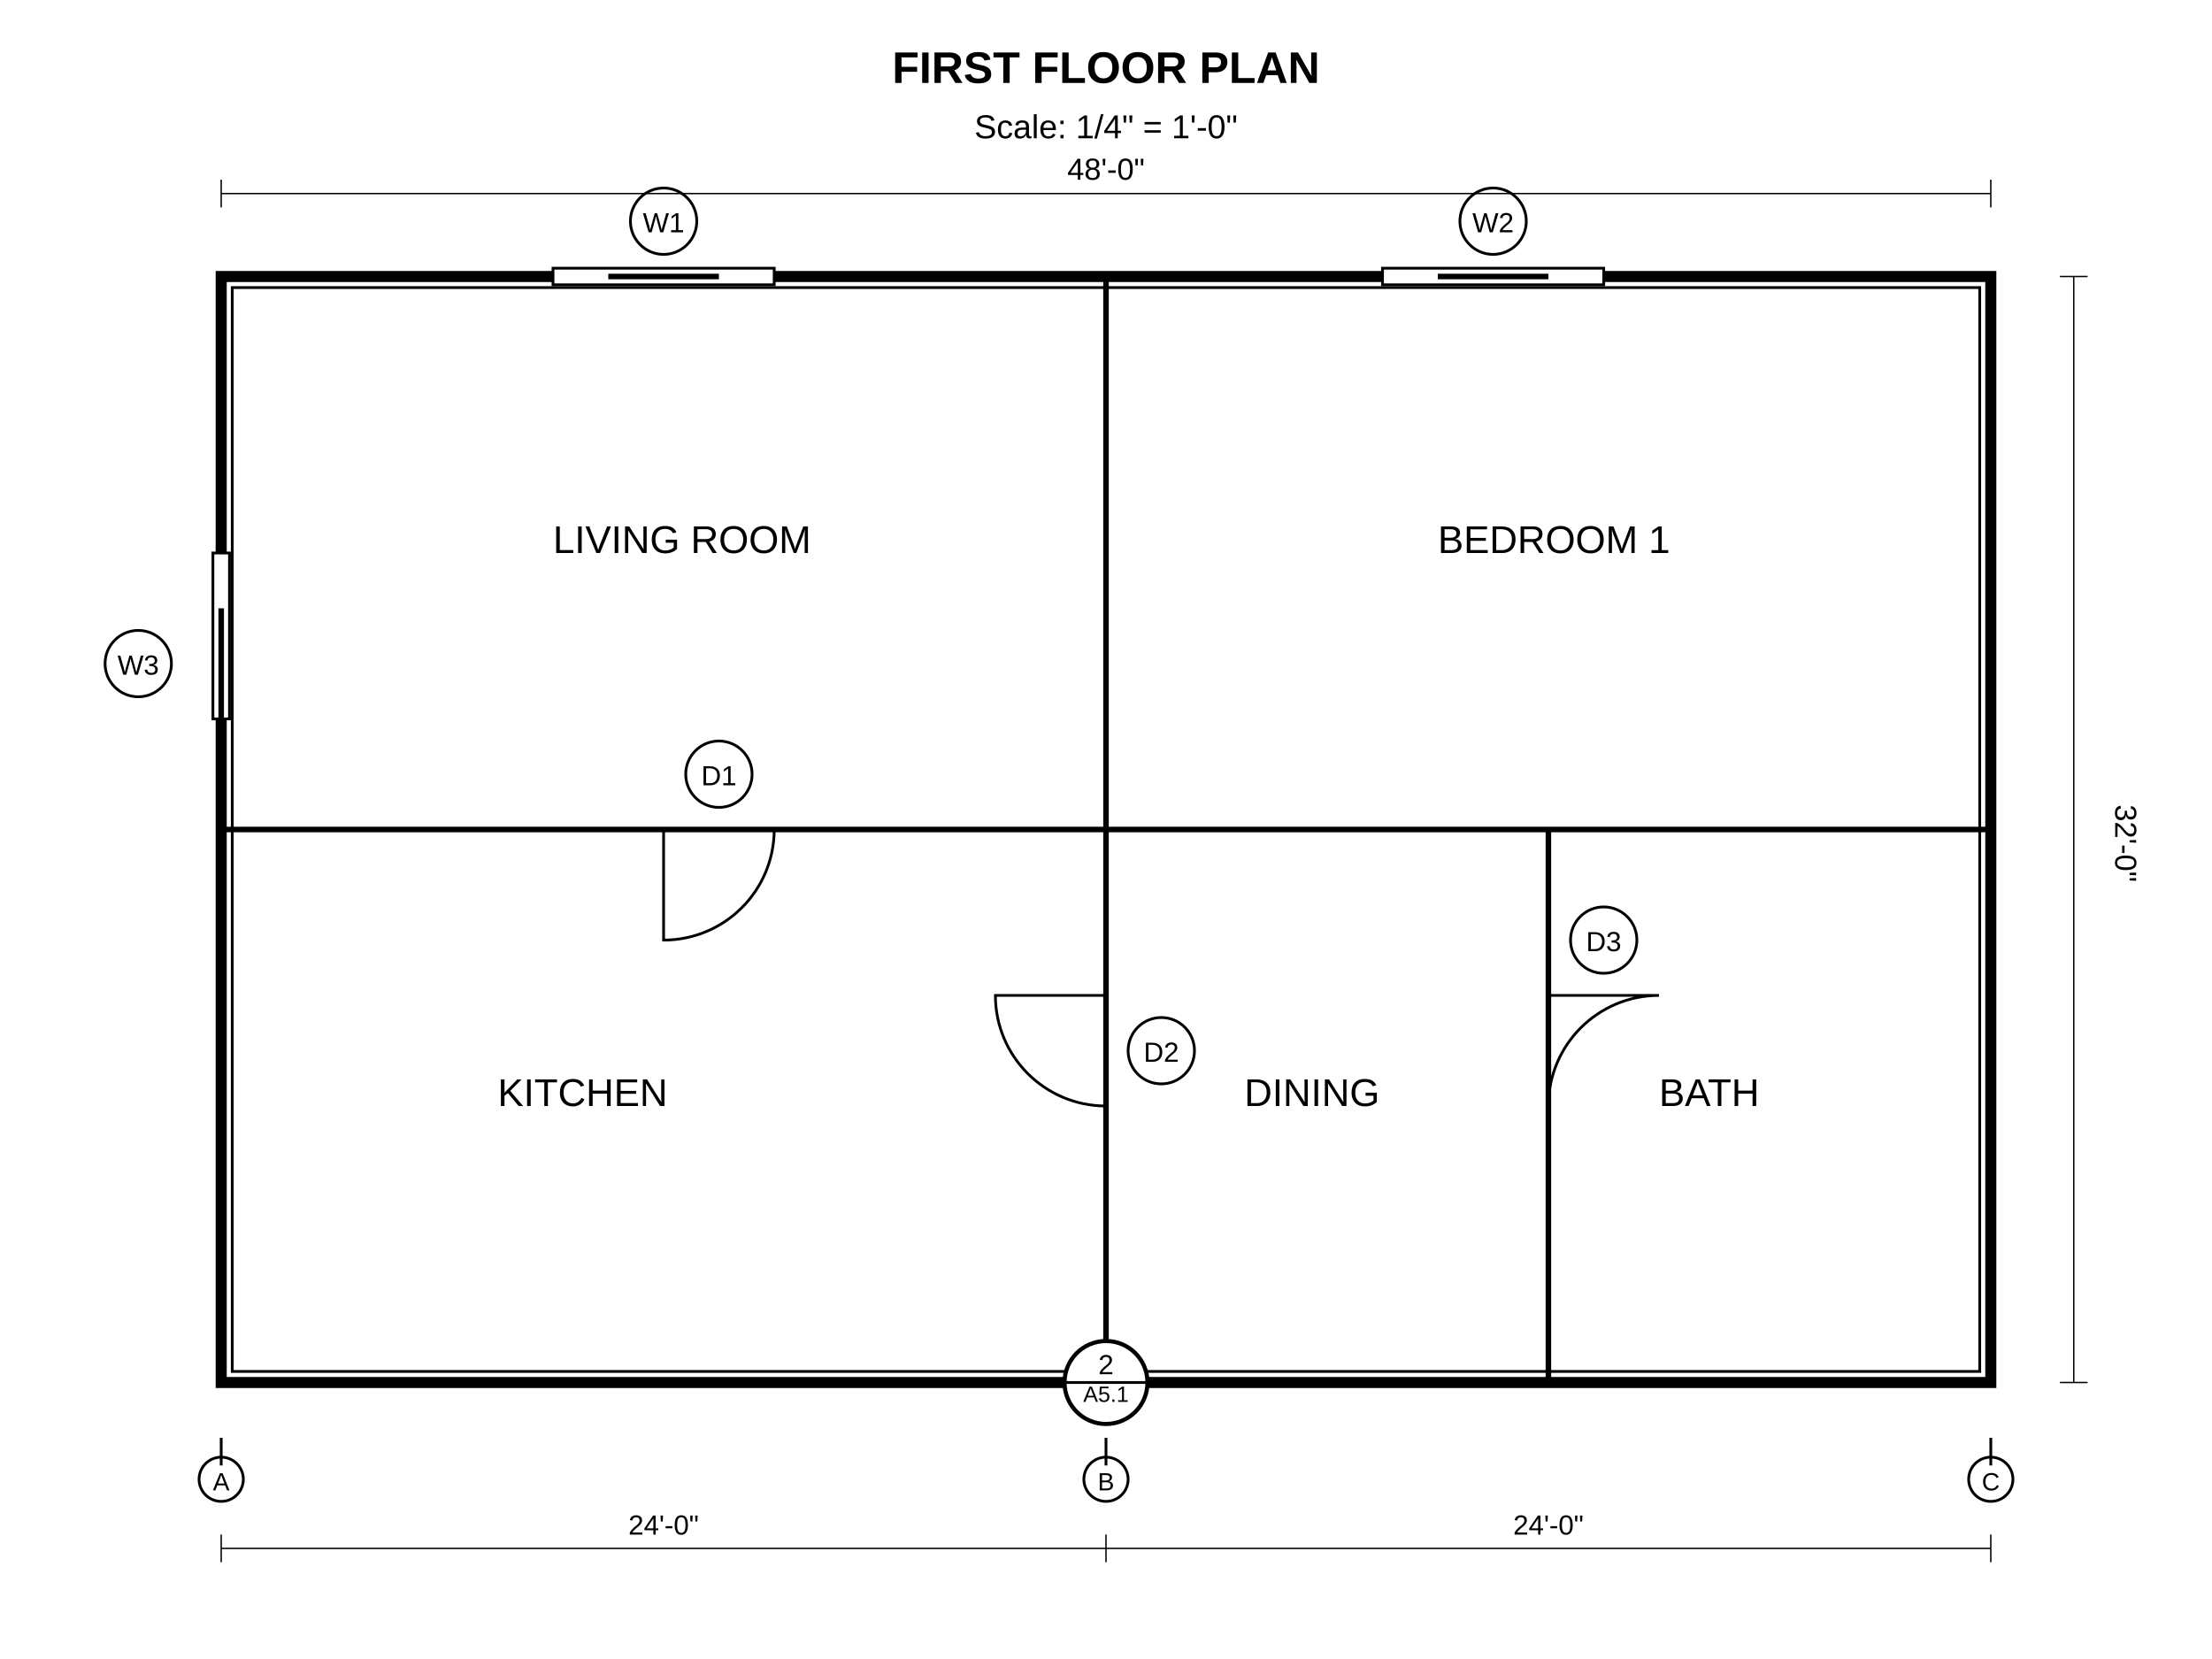
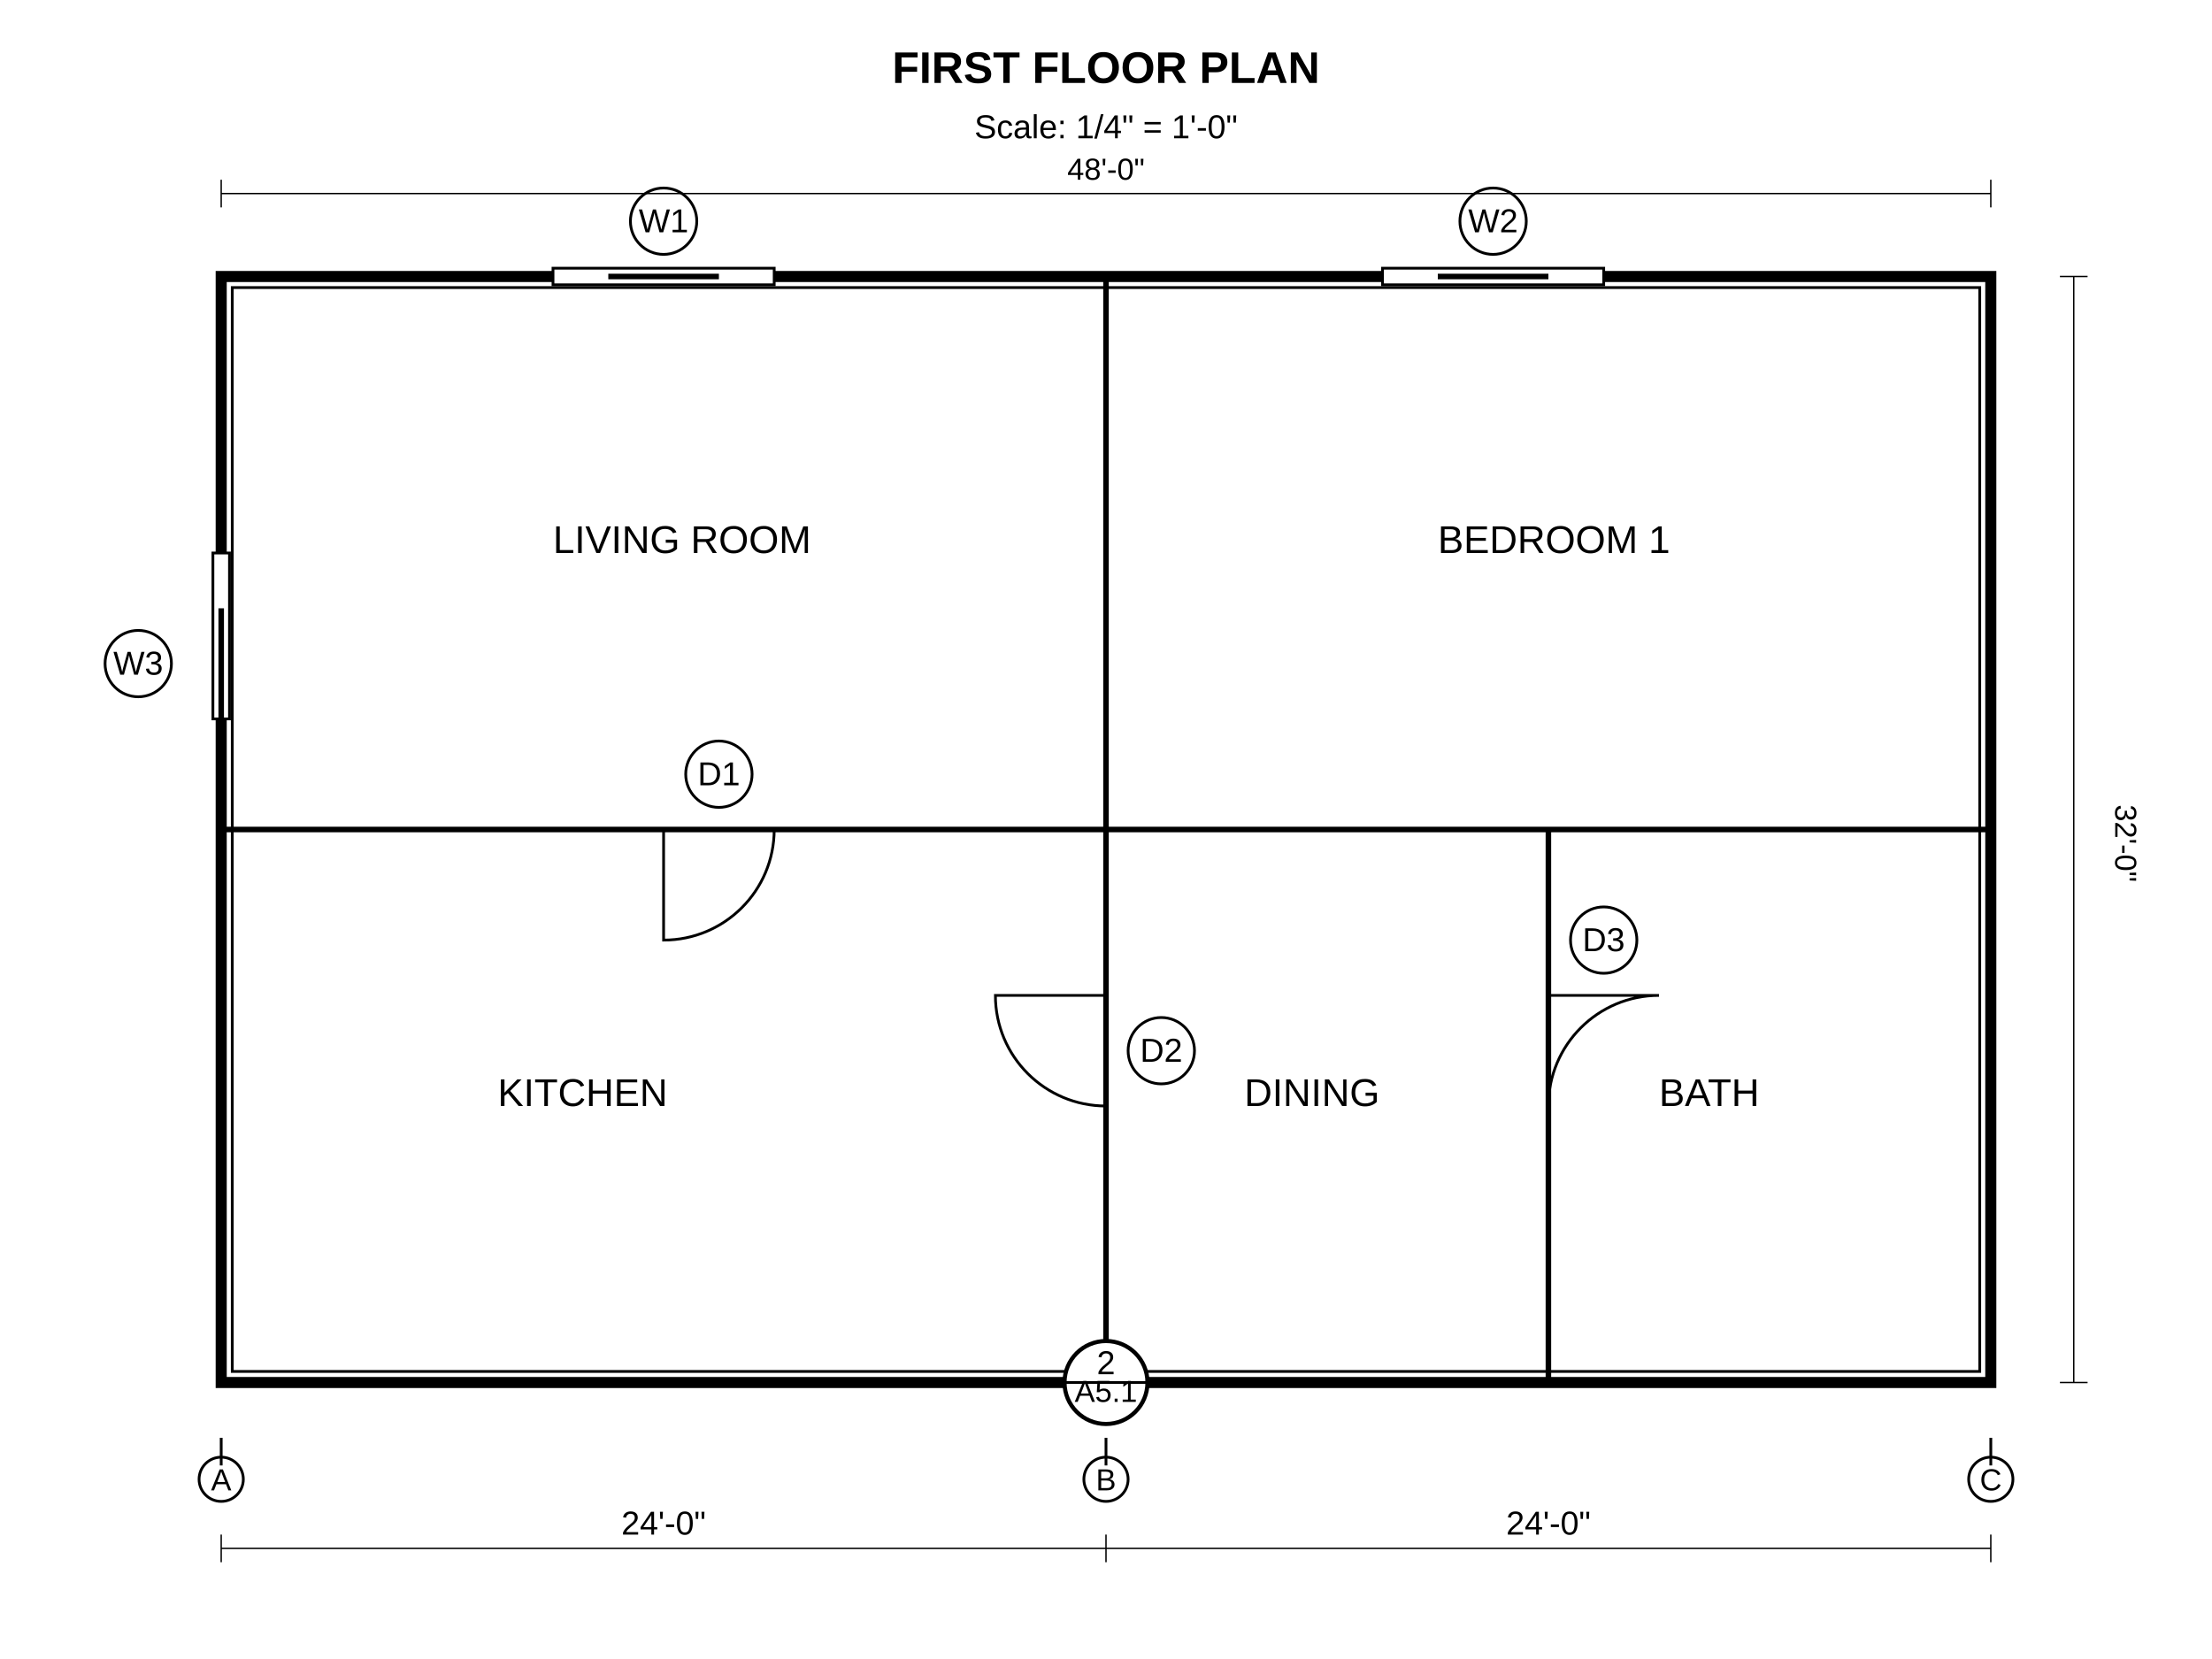
<svg xmlns="http://www.w3.org/2000/svg" width="800" height="600">
  <rect width="800" height="600" fill="#ffffff" />
  <text x="400" y="30" font-family="Arial" font-size="16" font-weight="bold" text-anchor="middle">FIRST FLOOR PLAN</text>
  <text x="400" y="50" font-family="Arial" font-size="12" text-anchor="middle">Scale: 1/4" = 1'-0"</text>
  <rect x="80" y="100" width="640" height="400" fill="none" stroke="#000" stroke-width="4" />
  <rect x="84" y="104" width="632" height="392" fill="none" stroke="#000" stroke-width="1" />
  <line x1="80" y1="300" x2="720" y2="300" stroke="#000" stroke-width="2" />
  <line x1="400" y1="100" x2="400" y2="500" stroke="#000" stroke-width="2" />
  <line x1="560" y1="300" x2="560" y2="500" stroke="#000" stroke-width="2" />
  <g id="window1">
    <rect x="200" y="97" width="80" height="6" fill="#fff" stroke="#000" stroke-width="1" />
    <line x1="220" y1="100" x2="260" y2="100" stroke="#000" stroke-width="2" />
    <circle cx="240" cy="80" r="12" fill="#fff" stroke="#000" stroke-width="1" />
-     <text x="240" y="84" font-family="Arial" font-size="10" text-anchor="middle">W1</text>
+     <text x="240" y="84" font-family="Arial" font-size="12" text-anchor="middle">W1</text>
  </g>
  <g id="window2">
    <rect x="500" y="97" width="80" height="6" fill="#fff" stroke="#000" stroke-width="1" />
    <line x1="520" y1="100" x2="560" y2="100" stroke="#000" stroke-width="2" />
    <circle cx="540" cy="80" r="12" fill="#fff" stroke="#000" stroke-width="1" />
-     <text x="540" y="84" font-family="Arial" font-size="10" text-anchor="middle">W2</text>
+     <text x="540" y="84" font-family="Arial" font-size="12" text-anchor="middle">W2</text>
  </g>
  <g id="window3">
    <rect x="77" y="200" width="6" height="60" fill="#fff" stroke="#000" stroke-width="1" />
    <line x1="80" y1="220" x2="80" y2="260" stroke="#000" stroke-width="2" />
    <circle cx="50" cy="240" r="12" fill="#fff" stroke="#000" stroke-width="1" />
-     <text x="50" y="244" font-family="Arial" font-size="10" text-anchor="middle">W3</text>
+     <text x="50" y="244" font-family="Arial" font-size="12" text-anchor="middle">W3</text>
  </g>
  <g id="door1">
    <line x1="240" y1="300" x2="280" y2="300" stroke="#000" stroke-width="1" />
    <path d="M 240 300 L 240 340 A 40 40 0 0 0 280 300" fill="none" stroke="#000" stroke-width="1" />
    <line x1="240" y1="300" x2="280" y2="300" stroke="#000" stroke-width="1" />
    <circle cx="260" cy="280" r="12" fill="#fff" stroke="#000" stroke-width="1" />
-     <text x="260" y="284" font-family="Arial" font-size="10" text-anchor="middle">D1</text>
+     <text x="260" y="284" font-family="Arial" font-size="12" text-anchor="middle">D1</text>
  </g>
  <g id="door2">
    <line x1="400" y1="360" x2="400" y2="400" stroke="#000" stroke-width="1" />
    <path d="M 400 360 L 360 360 A 40 40 0 0 0 400 400" fill="none" stroke="#000" stroke-width="1" />
    <circle cx="420" cy="380" r="12" fill="#fff" stroke="#000" stroke-width="1" />
-     <text x="420" y="384" font-family="Arial" font-size="10" text-anchor="middle">D2</text>
+     <text x="420" y="384" font-family="Arial" font-size="12" text-anchor="middle">D2</text>
  </g>
  <g id="door3">
    <line x1="560" y1="360" x2="560" y2="400" stroke="#000" stroke-width="1" />
    <path d="M 560 360 L 600 360 A 40 40 0 0 0 560 400" fill="none" stroke="#000" stroke-width="1" />
    <circle cx="580" cy="340" r="12" fill="#fff" stroke="#000" stroke-width="1" />
-     <text x="580" y="344" font-family="Arial" font-size="10" text-anchor="middle">D3</text>
+     <text x="580" y="344" font-family="Arial" font-size="12" text-anchor="middle">D3</text>
  </g>
  <g id="section-callout">
    <circle cx="400" cy="500" r="15" fill="#fff" stroke="#000" stroke-width="1.5" />
    <line x1="385" y1="500" x2="415" y2="500" stroke="#000" stroke-width="1" />
-     <text x="400" y="497" font-family="Arial" font-size="10" text-anchor="middle">2</text>
-     <text x="400" y="507" font-family="Arial" font-size="8" text-anchor="middle">A5.1</text>
+     <text x="400" y="497" font-family="Arial" font-size="12" text-anchor="middle">2</text>
+     <text x="400" y="507" font-family="Arial" font-size="11" text-anchor="middle">A5.1</text>
  </g>
  <g id="grid-lines">
    <line x1="80" y1="520" x2="80" y2="530" stroke="#000" stroke-width="1" />
    <circle cx="80" cy="535" r="8" fill="none" stroke="#000" stroke-width="1" />
-     <text x="80" y="539" font-family="Arial" font-size="9" text-anchor="middle">A</text>
+     <text x="80" y="539" font-family="Arial" font-size="11" text-anchor="middle">A</text>
    <line x1="400" y1="520" x2="400" y2="530" stroke="#000" stroke-width="1" />
    <circle cx="400" cy="535" r="8" fill="none" stroke="#000" stroke-width="1" />
-     <text x="400" y="539" font-family="Arial" font-size="9" text-anchor="middle">B</text>
+     <text x="400" y="539" font-family="Arial" font-size="11" text-anchor="middle">B</text>
    <line x1="720" y1="520" x2="720" y2="530" stroke="#000" stroke-width="1" />
    <circle cx="720" cy="535" r="8" fill="none" stroke="#000" stroke-width="1" />
-     <text x="720" y="539" font-family="Arial" font-size="9" text-anchor="middle">C</text>
+     <text x="720" y="539" font-family="Arial" font-size="11" text-anchor="middle">C</text>
  </g>
  <g id="dimensions">
    <line x1="80" y1="70" x2="720" y2="70" stroke="#000" stroke-width="0.5" />
    <line x1="80" y1="65" x2="80" y2="75" stroke="#000" stroke-width="0.5" />
    <line x1="720" y1="65" x2="720" y2="75" stroke="#000" stroke-width="0.5" />
    <text x="400" y="65" font-family="Arial" font-size="11" text-anchor="middle">48'-0"</text>
    <line x1="80" y1="560" x2="400" y2="560" stroke="#000" stroke-width="0.5" />
    <line x1="80" y1="555" x2="80" y2="565" stroke="#000" stroke-width="0.5" />
    <line x1="400" y1="555" x2="400" y2="565" stroke="#000" stroke-width="0.5" />
-     <text x="240" y="555" font-family="Arial" font-size="10" text-anchor="middle">24'-0"</text>
+     <text x="240" y="555" font-family="Arial" font-size="12" text-anchor="middle">24'-0"</text>
    <line x1="400" y1="560" x2="720" y2="560" stroke="#000" stroke-width="0.5" />
    <line x1="720" y1="555" x2="720" y2="565" stroke="#000" stroke-width="0.5" />
-     <text x="560" y="555" font-family="Arial" font-size="10" text-anchor="middle">24'-0"</text>
+     <text x="560" y="555" font-family="Arial" font-size="12" text-anchor="middle">24'-0"</text>
    <line x1="750" y1="100" x2="750" y2="500" stroke="#000" stroke-width="0.5" />
    <line x1="745" y1="100" x2="755" y2="100" stroke="#000" stroke-width="0.5" />
    <line x1="745" y1="500" x2="755" y2="500" stroke="#000" stroke-width="0.5" />
    <text x="765" y="305" font-family="Arial" font-size="11" transform="rotate(90 765 305)" text-anchor="middle">32'-0"</text>
  </g>
  <text x="200" y="200" font-family="Arial" font-size="14">LIVING ROOM</text>
  <text x="520" y="200" font-family="Arial" font-size="14">BEDROOM 1</text>
  <text x="180" y="400" font-family="Arial" font-size="14">KITCHEN</text>
  <text x="450" y="400" font-family="Arial" font-size="14">DINING</text>
  <text x="600" y="400" font-family="Arial" font-size="14">BATH</text>
</svg>
